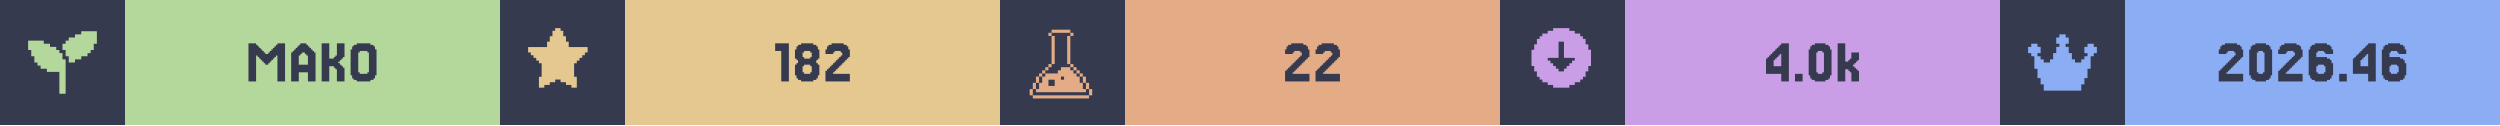
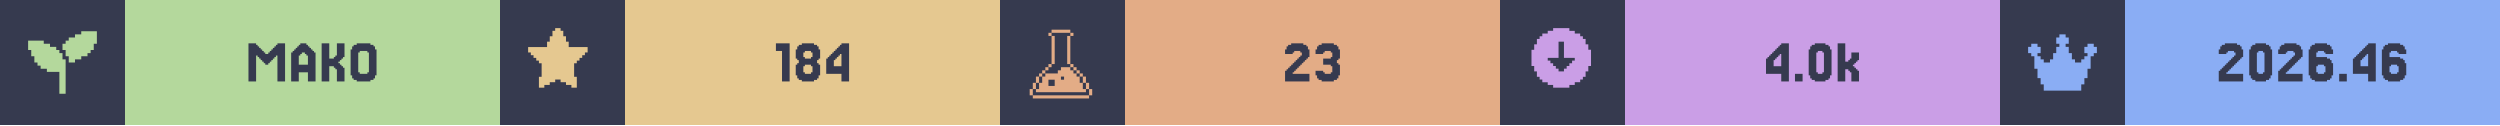
<svg xmlns="http://www.w3.org/2000/svg" width="1200" viewBox="0 0 200 10">
  <g>
    <rect width="200" height="10" fill="#363a4f" />
    <g class="badge" transform="translate(0 0)">
      <path transform="translate(2 2) scale(0.25)" fill="#b4d89c" d="M 18 2 L 18 3 L 16 3 L 16 4 L 14 4 L 14 5 L 13 5 L 13 6 L 12 6 L 12 8 L 13 8 L 13 10 L 14 10 L 14 12 L 16 12 L 16 11 L 18 11 L 18 10 L 20 10 L 20 9 L 21 9 L 21 8 L 22 8 L 22 6 L 23 6 L 23 2 L 18 2 z M 1 5 L 1 8 L 2 8 L 2 10 L 3 10 L 3 12 L 4 12 L 4 13 L 5 13 L 5 14 L 7 14 L 7 15 L 11 15 L 11 22 L 13 22 L 13 11 L 12 11 L 12 9 L 11 9 L 11 8 L 10 8 L 10 7 L 8 7 L 8 6 L 6 6 L 6 5 L 1 5 z" />
      <rect fill="#b4d89c" width="30" height="10" x="10" y="0" />
      <path fill="#363a4f" d="M21.463 5.053V5.175H21.22V5.053H21.098V4.931H20.976V4.809H20.854V4.687H20.732V4.565H20.61V4.443H20.488V6.516H19.878V3.467H20.488V3.589H20.61V3.711H20.732V3.833H20.854V3.955H20.976V4.077H21.098V4.199H21.22V4.321H21.463V4.199H21.585V4.077H21.707V3.955H21.829V3.833H21.951V3.711H22.073V3.589H22.195V3.467H22.805V6.516H22.195V4.443H22.073V4.565H21.951V4.687H21.829V4.809H21.707V4.931H21.585V5.053Z M24.634 5.175V4.443H24.512V4.321H24.39V4.199H24.146V4.321H24.024V4.443H23.902V5.175ZM23.415 4.199V4.077H23.537V3.955H23.659V3.833H23.78V3.711H23.902V3.589H24.024V3.467H24.512V3.589H24.634V3.711H24.756V3.833H24.878V3.955H25V4.077H25.122V4.199H25.244V6.516H24.634V5.785H23.902V6.516H23.293V4.199Z M27.317 5.297H27.439V5.419H27.561V6.516H26.951V5.541H26.829V5.419H26.707V5.297H26.341V6.516H25.732V3.467H26.341V4.687H26.707V4.565H26.829V4.443H26.951V3.467H27.561V4.565H27.439V4.687H27.317V4.809H27.195V4.931H27.073V5.053H27.195V5.175H27.317Z M30 6.029V6.272H29.878V6.394H29.634V6.516H28.537V6.394H28.293V6.272H28.171V6.029H28.049V3.955H28.171V3.711H28.293V3.589H28.537V3.467H29.634V3.589H29.878V3.711H30V3.955H30.122V6.029ZM28.78 5.785V5.907H29.39V5.785H29.512V4.199H29.39V4.077H28.78V4.199H28.659V5.785Z" />
    </g>
    <g class="badge" transform="translate(40 0)">
      <path transform="" fill="#e5c890" d="M5.929 6.145h.216v.866h-.433v-.217H5.28v-.216h-.432v-.216h-.433v.216H3.98v.216h-.433v.217h-.433v-.866h.217V5.063h-.217v-.216H2.9V4.63h-.217v-.216h-.216v-.217H2.25v-.432h1.515v-.433h.216v-.433h.216v-.433h.217V2.25h.433v.216h.216v.433h.216v.433h.217v.433H7.01v.432h-.217v.217h-.216v.216h-.216v.217h-.217v.216H5.93z" />
      <rect fill="#e5c890" width="30" height="10" x="10" y="0" />
-       <path fill="#363a4f" d="M23.11 3.467V6.516H22.5V4.077H22.012V3.467Z M24.329 4.565V4.687H24.817V4.565H24.939V4.199H24.817V4.077H24.329V4.199H24.207V4.565ZM25.427 5.053V5.175H25.549V6.029H25.427V6.272H25.305V6.394H25.061V6.516H24.085V6.394H23.841V6.272H23.72V6.029H23.598V5.175H23.72V5.053H23.841V4.809H23.72V4.687H23.598V3.955H23.72V3.711H23.841V3.589H24.085V3.467H25.061V3.589H25.305V3.711H25.427V3.955H25.549V4.687H25.427V4.809H25.305V5.053ZM24.329 5.785V5.907H24.817V5.785H24.939V5.297H24.817V5.175H24.329V5.297H24.207V5.785Z M26.768 5.663V5.785H26.646V5.907H27.988V6.516H26.037V5.663H26.159V5.541H26.28V5.419H26.402V5.297H26.524V5.175H26.646V5.053H26.768V4.931H26.89V4.809H27.012V4.687H27.134V4.565H27.256V4.443H27.378V4.199H27.256V4.077H26.768V4.199H26.646V4.321H26.037V3.955H26.159V3.711H26.28V3.589H26.524V3.467H27.5V3.589H27.744V3.711H27.866V3.955H27.988V4.565H27.866V4.687H27.744V4.809H27.622V4.931H27.5V5.053H27.378V5.175H27.256V5.297H27.134V5.419H27.012V5.541H26.89V5.663Z" />
+       <path fill="#363a4f" d="M23.171 3.467V6.516H22.561V4.077H22.073V3.467Z M24.39 4.565V4.687H24.878V4.565H25V4.199H24.878V4.077H24.39V4.199H24.268V4.565ZM25.488 5.053V5.175H25.61V6.029H25.488V6.272H25.366V6.394H25.122V6.516H24.146V6.394H23.902V6.272H23.78V6.029H23.659V5.175H23.78V5.053H23.902V4.809H23.78V4.687H23.659V3.955H23.78V3.711H23.902V3.589H24.146V3.467H25.122V3.589H25.366V3.711H25.488V3.955H25.61V4.687H25.488V4.809H25.366V5.053ZM24.39 5.785V5.907H24.878V5.785H25V5.297H24.878V5.175H24.39V5.297H24.268V5.785Z M26.707 4.199V4.077H26.829V3.955H26.951V3.833H27.073V3.711H27.195V3.589H27.317V3.467H27.927V6.516H27.317V5.907H26.098V4.687H26.22V4.565H26.341V4.443H26.463V4.321H26.585V4.199ZM26.951 4.565V4.687H26.829V4.809H26.707V5.297H27.317V4.321H27.195V4.443H27.073V4.565Z" />
    </g>
    <g class="badge" transform="translate(80 0)">
      <path transform="translate(2 2) scale(0.25)" fill="#e3ac86" d="M 8.502 1.5 L 8.502 2.5 L 14.504 2.5 L 14.504 1.5 L 8.502 1.5 z M 14.504 2.5 L 14.504 3.5 L 15.504 3.5 L 15.504 2.5 L 14.504 2.5 z M 14.504 3.5 L 13.502 3.5 L 13.502 12.502 L 14.504 12.502 L 14.504 3.5 z M 14.504 12.502 L 14.504 13.502 L 15.504 13.502 L 15.504 12.502 L 14.504 12.502 z M 15.504 13.502 L 15.504 14.504 L 16.504 14.504 L 16.504 15.504 L 17.504 15.504 L 17.504 16.504 L 18.504 16.504 L 18.504 15.502 L 17.504 15.502 L 17.504 14.502 L 16.504 14.502 L 16.504 13.502 L 15.504 13.502 z M 18.504 16.504 L 18.504 18.504 L 19.504 18.504 L 19.504 16.504 L 18.504 16.504 z M 19.504 18.504 L 19.504 20.504 L 20.504 20.504 L 20.504 18.504 L 19.504 18.504 z M 20.504 20.504 L 20.504 22.504 L 21.504 22.504 L 21.504 20.504 L 20.504 20.504 z M 19.504 20.504 L 18.504 20.504 L 18.504 18.504 L 17.504 18.504 L 17.504 16.504 L 16.504 16.504 L 16.504 15.504 L 15.504 15.504 L 15.504 14.504 L 14.504 14.504 L 14.504 13.502 L 11.502 13.502 L 11.502 14.504 L 10.502 14.504 L 10.502 15.504 L 6.502 15.504 L 6.502 16.504 L 5.5 16.504 L 5.5 18.504 L 4.5 18.504 L 4.5 20.504 L 3.5 20.504 L 3.5 21.504 L 19.504 21.504 L 19.504 20.504 z M 3.5 20.504 L 3.5 18.504 L 2.5 18.504 L 2.5 20.504 L 3.5 20.504 z M 2.5 20.504 L 1.5 20.504 L 1.5 22.504 L 2.5 22.504 L 2.5 20.504 z M 3.5 18.504 L 4.5 18.504 L 4.5 16.504 L 3.5 16.504 L 3.5 18.504 z M 4.5 16.504 L 5.5 16.504 L 5.5 15.504 L 6.502 15.504 L 6.502 14.504 L 7.502 14.504 L 7.502 13.502 L 6.502 13.502 L 6.502 14.502 L 5.5 14.502 L 5.5 15.502 L 4.5 15.502 L 4.5 16.504 z M 7.502 13.502 L 8.502 13.502 L 8.502 12.502 L 7.502 12.502 L 7.502 13.502 z M 8.502 12.502 L 9.502 12.502 L 9.502 3.5 L 8.502 3.5 L 8.502 12.502 z M 8.502 3.5 L 8.502 2.5 L 7.502 2.5 L 7.502 3.5 L 8.502 3.5 z M 11.502 16.504 L 12.502 16.504 L 12.502 17.504 L 11.502 17.504 L 11.502 16.504 z M 7.502 17.504 L 9.502 17.504 L 9.502 19.504 L 7.502 19.504 L 7.502 17.504 z M 2.5 22.506 L 2.5 23.506 L 20.504 23.506 L 20.504 22.506 L 2.5 22.506 z" />
      <rect fill="#e3ac86" width="30" height="10" x="10" y="0" />
-       <path fill="#363a4f" d="M23.537 5.663V5.785H23.415V5.907H24.756V6.516H22.805V5.663H22.927V5.541H23.049V5.419H23.171V5.297H23.293V5.175H23.415V5.053H23.537V4.931H23.659V4.809H23.78V4.687H23.902V4.565H24.024V4.443H24.146V4.199H24.024V4.077H23.537V4.199H23.415V4.321H22.805V3.955H22.927V3.711H23.049V3.589H23.293V3.467H24.268V3.589H24.512V3.711H24.634V3.955H24.756V4.565H24.634V4.687H24.512V4.809H24.39V4.931H24.268V5.053H24.146V5.175H24.024V5.297H23.902V5.419H23.78V5.541H23.659V5.663Z M25.976 5.663V5.785H25.854V5.907H27.195V6.516H25.244V5.663H25.366V5.541H25.488V5.419H25.61V5.297H25.732V5.175H25.854V5.053H25.976V4.931H26.098V4.809H26.22V4.687H26.341V4.565H26.463V4.443H26.585V4.199H26.463V4.077H25.976V4.199H25.854V4.321H25.244V3.955H25.366V3.711H25.488V3.589H25.732V3.467H26.707V3.589H26.951V3.711H27.073V3.955H27.195V4.565H27.073V4.687H26.951V4.809H26.829V4.931H26.707V5.053H26.585V5.175H26.463V5.297H26.341V5.419H26.22V5.541H26.098V5.663Z" />
+       <path fill="#363a4f" d="M23.537 5.663V5.785H23.415V5.907H24.756V6.516H22.805V5.663H22.927V5.541H23.049V5.419H23.171V5.297H23.293V5.175H23.415V5.053H23.537V4.931H23.659V4.809H23.78V4.687H23.902V4.565H24.024V4.443H24.146V4.199H24.024V4.077H23.537V4.199H23.415V4.321H22.805V3.955H22.927V3.711H23.049V3.589H23.293V3.467H24.268V3.589H24.512V3.711H24.634V3.955H24.756V4.565H24.634V4.687H24.512V4.809H24.39V4.931H24.268V5.053H24.146V5.175H24.024V5.297H23.902V5.419H23.78V5.541H23.659V5.663Z M25.854 5.663V5.785H25.976V5.907H26.463V5.785H26.585V5.297H26.463V5.175H25.854V4.687H26.463V4.565H26.585V4.199H26.463V4.077H25.976V4.199H25.854V4.321H25.244V3.955H25.366V3.711H25.488V3.589H25.732V3.467H26.707V3.589H26.951V3.711H27.073V3.955H27.195V4.687H27.073V4.809H26.951V5.053H27.073V5.175H27.195V6.029H27.073V6.272H26.951V6.394H26.707V6.516H25.732V6.394H25.488V6.272H25.366V6.029H25.244V5.663Z" />
    </g>
    <g class="badge" transform="translate(120 0)">
      <path transform="" fill="#ca9ee6" d="M5.55 6.794h.432v-.216h.433v-.216h.216v-.217h.217v-.433h.216V5.28h.217V3.981h-.217v-.433h-.216v-.433h-.217V2.9h-.216v-.217h-.433v-.216h-.433V2.25h-1.298v.216h-.433v.216h-.433V2.9h-.216v.216h-.217v.433h-.216v.433h-.217v1.298h.217v.433h.216v.433h.217v.217h.216v.216h.433v.216h.433v.217h1.298zm-1.083-1.298v-.217h-.216v-.216h-.217v-.216h-.216V4.63h.866V3.332h.432V4.63h.866v.217h-.216v.216h-.217v.216h-.216v.217h-.217v.216h-.432v-.216z" />
      <rect fill="#ca9ee6" width="30" height="10" x="10" y="0" />
      <path fill="#363a4f" d="M21.89 4.199V4.077H22.012V3.955H22.134V3.833H22.256V3.711H22.378V3.589H22.5V3.467H23.11V6.516H22.5V5.907H21.28V4.687H21.402V4.565H21.524V4.443H21.646V4.321H21.768V4.199ZM22.134 4.565V4.687H22.012V4.809H21.89V5.297H22.5V4.321H22.378V4.443H22.256V4.565Z M24.207 5.907V6.516H23.598V5.907Z M26.402 6.029V6.272H26.28V6.394H26.037V6.516H25.183V6.394H24.939V6.272H24.817V6.029H24.695V3.955H24.817V3.711H24.939V3.589H25.183V3.467H26.037V3.589H26.28V3.711H26.402V3.955H26.524V6.029ZM25.427 5.785V5.907H25.793V5.785H25.915V4.199H25.793V4.077H25.427V4.199H25.305V5.785Z M27.866 4.931V4.809H27.988V4.687H28.11V4.199H28.72V4.809H28.598V4.931H28.476V5.053H28.354V5.175H28.232V5.297H28.354V5.419H28.476V5.541H28.598V5.663H28.72V6.516H28.11V5.785H27.988V5.663H27.866V5.541H27.622V6.516H27.012V3.467H27.622V4.931Z" />
    </g>
    <g class="badge" transform="translate(160 0)">
      <path transform="translate(2 2) scale(0.25)" fill="#8aadf4" d="M23 7v2h-1v1h-1v4h-1v3h-1v2h-1v2H6v-2H5v-2H4v-3H3v-4H2V9H1V7h1V6h2v1h1v2H4v1h1v1h1v1h2v-1h1V9h1V7h1V6h-1V4h1V3h2v1h1v2h-1v1h1v2h1v2h1v1h2v-1h1v-1h1V9h-1V7h1V6h2v1z" />
      <rect fill="#8aadf4" width="30" height="10" x="10" y="0" />
      <path fill="#363a4f" d="M18.232 5.663V5.785H18.11V5.907H19.451V6.516H17.5V5.663H17.622V5.541H17.744V5.419H17.866V5.297H17.988V5.175H18.11V5.053H18.232V4.931H18.354V4.809H18.476V4.687H18.598V4.565H18.72V4.443H18.841V4.199H18.72V4.077H18.232V4.199H18.11V4.321H17.5V3.955H17.622V3.711H17.744V3.589H17.988V3.467H18.963V3.589H19.207V3.711H19.329V3.955H19.451V4.565H19.329V4.687H19.207V4.809H19.085V4.931H18.963V5.053H18.841V5.175H18.72V5.297H18.598V5.419H18.476V5.541H18.354V5.663Z M21.646 6.029V6.272H21.524V6.394H21.28V6.516H20.427V6.394H20.183V6.272H20.061V6.029H19.939V3.955H20.061V3.711H20.183V3.589H20.427V3.467H21.28V3.589H21.524V3.711H21.646V3.955H21.768V6.029ZM20.671 5.785V5.907H21.037V5.785H21.159V4.199H21.037V4.077H20.671V4.199H20.549V5.785Z M22.988 5.663V5.785H22.866V5.907H24.207V6.516H22.256V5.663H22.378V5.541H22.5V5.419H22.622V5.297H22.744V5.175H22.866V5.053H22.988V4.931H23.11V4.809H23.232V4.687H23.354V4.565H23.476V4.443H23.598V4.199H23.476V4.077H22.988V4.199H22.866V4.321H22.256V3.955H22.378V3.711H22.5V3.589H22.744V3.467H23.72V3.589H23.963V3.711H24.085V3.955H24.207V4.565H24.085V4.687H23.963V4.809H23.841V4.931H23.72V5.053H23.598V5.175H23.476V5.297H23.354V5.419H23.232V5.541H23.11V5.663Z M25.427 5.785V5.907H25.915V5.785H26.037V5.297H25.915V5.175H25.427V5.297H25.305V5.785ZM25.305 4.565H26.159V4.687H26.402V4.809H26.524V5.053H26.646V6.029H26.524V6.272H26.402V6.394H26.159V6.516H25.183V6.394H24.939V6.272H24.817V6.029H24.695V3.955H24.817V3.711H24.939V3.589H25.183V3.467H26.159V3.589H26.402V3.711H26.524V3.955H26.646V4.321H26.037V4.199H25.915V4.077H25.427V4.199H25.305Z M27.744 5.907V6.516H27.134V5.907Z M28.841 4.199V4.077H28.963V3.955H29.085V3.833H29.207V3.711H29.329V3.589H29.451V3.467H30.061V6.516H29.451V5.907H28.232V4.687H28.354V4.565H28.476V4.443H28.598V4.321H28.72V4.199ZM29.085 4.565V4.687H28.963V4.809H28.841V5.297H29.451V4.321H29.329V4.443H29.207V4.565Z M31.28 5.785V5.907H31.768V5.785H31.89V5.297H31.768V5.175H31.28V5.297H31.159V5.785ZM31.159 4.565H32.012V4.687H32.256V4.809H32.378V5.053H32.5V6.029H32.378V6.272H32.256V6.394H32.012V6.516H31.037V6.394H30.793V6.272H30.671V6.029H30.549V3.955H30.671V3.711H30.793V3.589H31.037V3.467H32.012V3.589H32.256V3.711H32.378V3.955H32.5V4.321H31.89V4.199H31.768V4.077H31.28V4.199H31.159Z" />
    </g>
  </g>
</svg>
